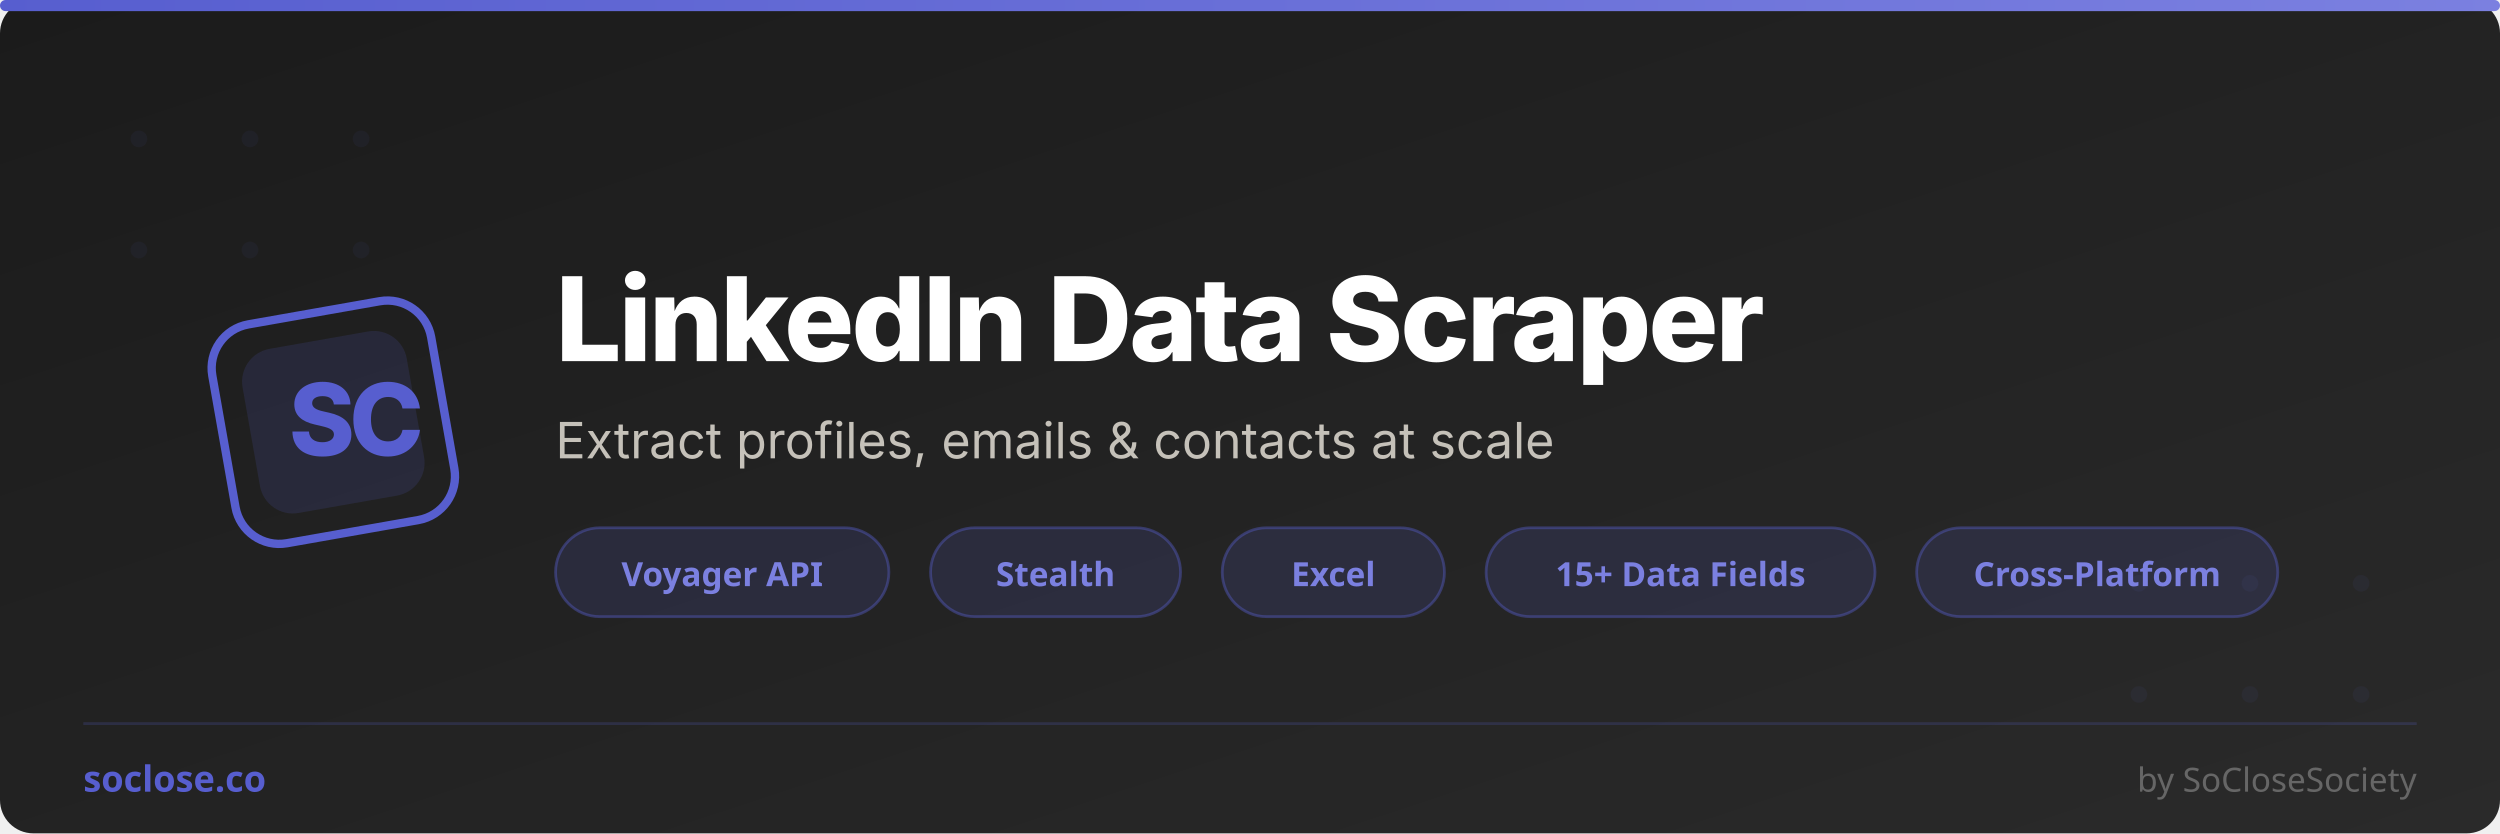
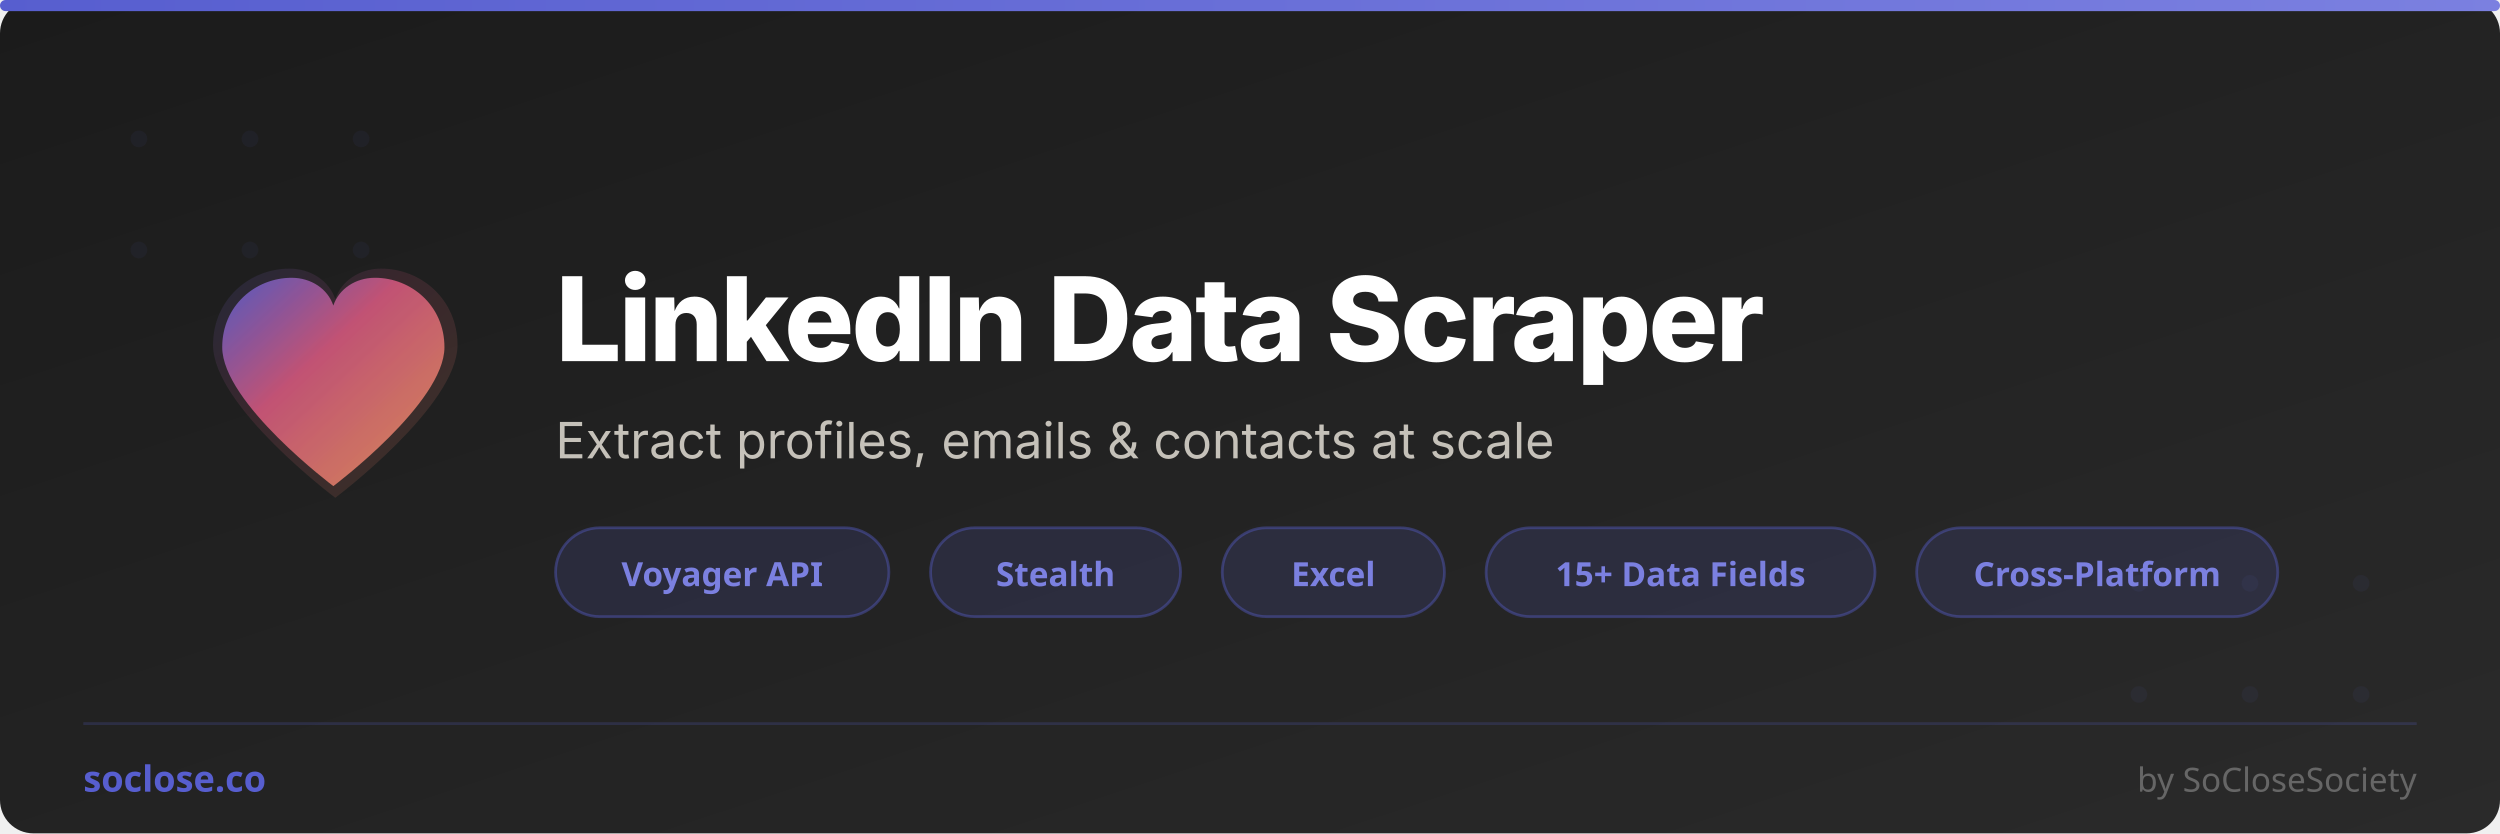
<svg xmlns="http://www.w3.org/2000/svg" width="900" height="300" viewBox="0 0 900 300">
  <defs>
    <linearGradient id="bg" x1="0%" y1="0%" x2="100%" y2="100%">
      <stop offset="0%" style="stop-color:#1b1b1b" />
      <stop offset="100%" style="stop-color:#2a2a2a" />
    </linearGradient>
    <linearGradient id="accent" x1="0%" y1="0%" x2="100%" y2="0%">
      <stop offset="0%" style="stop-color:#575ECF" />
      <stop offset="100%" style="stop-color:#7B80E0" />
    </linearGradient>
-     <filter id="glow">
-       <feGaussianBlur stdDeviation="3" result="blur" />
-       <feComposite in="SourceGraphic" in2="blur" operator="over" />
-     </filter>
+     <linearGradient id="heart-grad" x1="0%" y1="0%" x2="100%" y2="100%">
+       <stop offset="0%" style="stop-color:#575ECF" />
+       <stop offset="40%" style="stop-color:#CF577C" />
+       <stop offset="100%" style="stop-color:#E8945A" />
+     </linearGradient>
  </defs>
  <rect width="900" height="300" rx="12" fill="url(#bg)" />
  <rect x="0" y="0" width="900" height="4" rx="2" fill="url(#accent)" />
  <g opacity="0.06" fill="#575ECF">
    <circle cx="50" cy="50" r="3" />
    <circle cx="90" cy="50" r="3" />
    <circle cx="130" cy="50" r="3" />
    <circle cx="50" cy="90" r="3" />
    <circle cx="90" cy="90" r="3" />
    <circle cx="130" cy="90" r="3" />
    <circle cx="770" cy="210" r="3" />
    <circle cx="810" cy="210" r="3" />
    <circle cx="850" cy="210" r="3" />
    <circle cx="770" cy="250" r="3" />
    <circle cx="810" cy="250" r="3" />
    <circle cx="850" cy="250" r="3" />
  </g>
  <g transform="translate(80, 100)">
-     <rect x="0" y="12" width="80" height="80" rx="16" fill="none" stroke="#575ECF" stroke-width="3" transform="rotate(-10, 40, 52)" />
-     <rect x="10" y="22" width="60" height="60" rx="12" fill="#575ECF" opacity="0.15" transform="rotate(-10, 40, 52)" />
-     <text x="24" y="64" font-family="system-ui, -apple-system, 'Segoe UI', sans-serif" font-weight="800" font-size="36" fill="#575ECF" letter-spacing="-2">SC</text>
+     <path d="M40 75 C40 75, 0 45, 0 25 C0 10, 12 0, 25 0 C32 0, 38 4, 40 10 C42 4, 48 0, 55 0 C68 0, 80 10, 80 25 C80 45, 40 75, 40 75 Z" fill="url(#heart-grad)" opacity="0.9" />
+     <path d="M40 75 C40 75, 0 45, 0 25 C0 10, 12 0, 25 0 C32 0, 38 4, 40 10 C42 4, 48 0, 55 0 C68 0, 80 10, 80 25 C80 45, 40 75, 40 75 Z" fill="url(#heart-grad)" opacity="0.15" transform="scale(1.1) translate(-3, -3)" />
  </g>
  <text x="200" y="130" font-family="system-ui, -apple-system, 'Segoe UI', sans-serif" font-weight="800" font-size="42" fill="#FFFFFF" letter-spacing="-1">
    LinkedIn Data Scraper
  </text>
  <text x="200" y="165" font-family="system-ui, -apple-system, 'Segoe UI', sans-serif" font-weight="400" font-size="18" fill="#c5c1b9">
    Extract profiles, emails &amp; contacts at scale
  </text>
  <g transform="translate(200, 190)">
    <rect x="0" y="0" width="120" height="32" rx="16" fill="#575ECF" opacity="0.15" />
    <rect x="0" y="0" width="120" height="32" rx="16" fill="none" stroke="#575ECF" stroke-width="1" opacity="0.4" />
    <text x="60" y="21" text-anchor="middle" font-family="system-ui, sans-serif" font-weight="600" font-size="12" fill="#7B80E0">Voyager API</text>
    <rect x="135" y="0" width="90" height="32" rx="16" fill="#575ECF" opacity="0.15" />
    <rect x="135" y="0" width="90" height="32" rx="16" fill="none" stroke="#575ECF" stroke-width="1" opacity="0.4" />
    <text x="180" y="21" text-anchor="middle" font-family="system-ui, sans-serif" font-weight="600" font-size="12" fill="#7B80E0">Stealth</text>
    <rect x="240" y="0" width="80" height="32" rx="16" fill="#575ECF" opacity="0.15" />
    <rect x="240" y="0" width="80" height="32" rx="16" fill="none" stroke="#575ECF" stroke-width="1" opacity="0.4" />
    <text x="280" y="21" text-anchor="middle" font-family="system-ui, sans-serif" font-weight="600" font-size="12" fill="#7B80E0">Excel</text>
    <rect x="335" y="0" width="140" height="32" rx="16" fill="#575ECF" opacity="0.15" />
    <rect x="335" y="0" width="140" height="32" rx="16" fill="none" stroke="#575ECF" stroke-width="1" opacity="0.4" />
    <text x="405" y="21" text-anchor="middle" font-family="system-ui, sans-serif" font-weight="600" font-size="12" fill="#7B80E0">15+ Data Fields</text>
    <rect x="490" y="0" width="130" height="32" rx="16" fill="#575ECF" opacity="0.15" />
    <rect x="490" y="0" width="130" height="32" rx="16" fill="none" stroke="#575ECF" stroke-width="1" opacity="0.4" />
    <text x="555" y="21" text-anchor="middle" font-family="system-ui, sans-serif" font-weight="600" font-size="12" fill="#7B80E0">Cross-Platform</text>
  </g>
  <g transform="translate(0, 260)">
    <rect x="30" y="0" width="840" height="1" fill="#575ECF" opacity="0.2" />
    <text x="30" y="25" font-family="system-ui, sans-serif" font-weight="600" font-size="13" fill="#575ECF">soclose.co</text>
    <text x="870" y="25" text-anchor="end" font-family="system-ui, sans-serif" font-weight="400" font-size="12" fill="#666">by SoCloseSociety</text>
  </g>
</svg>
